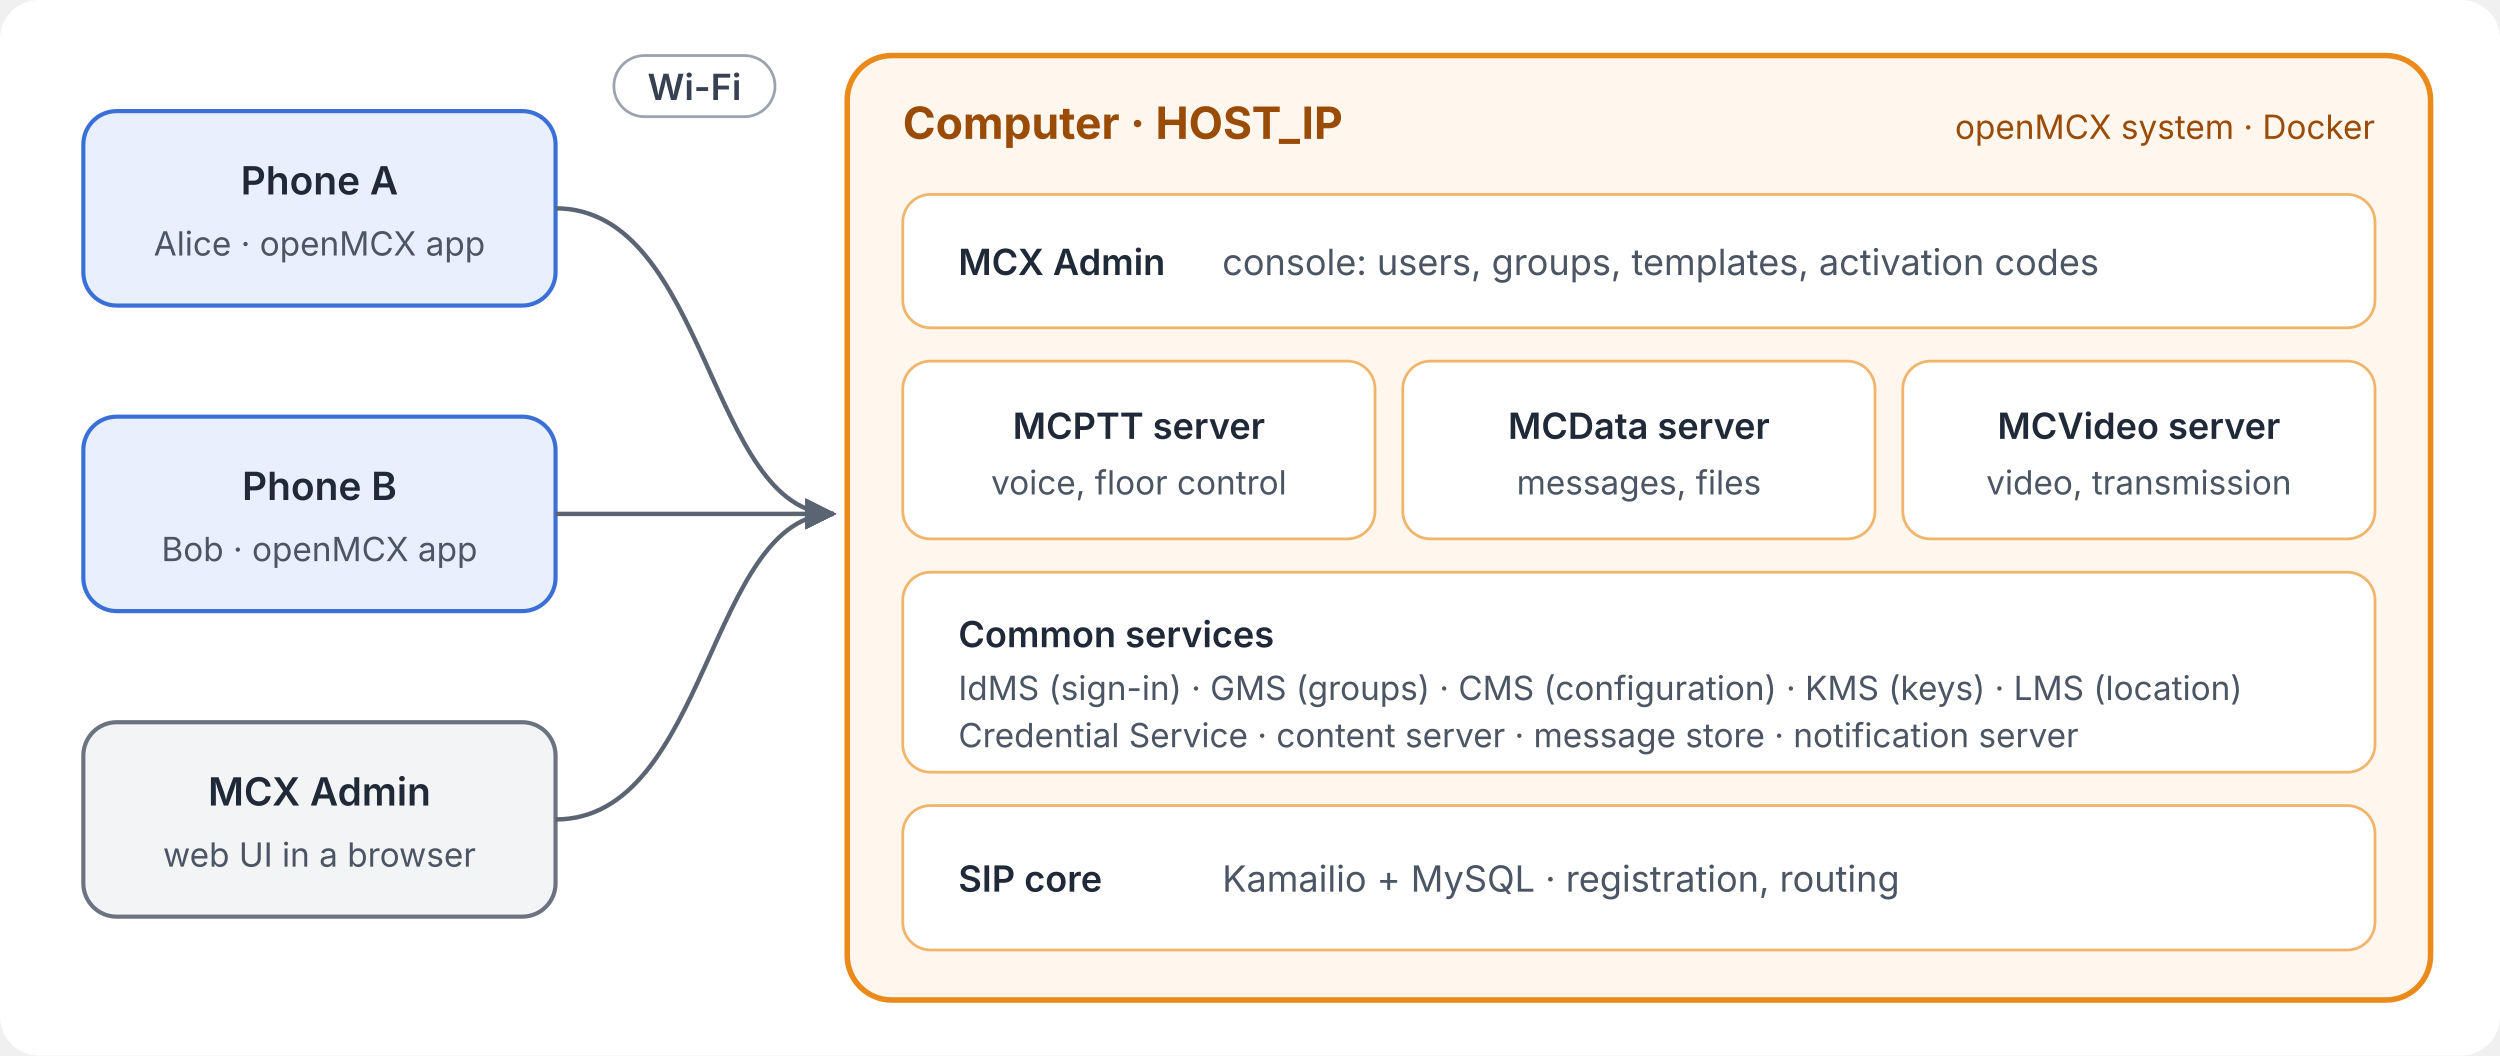
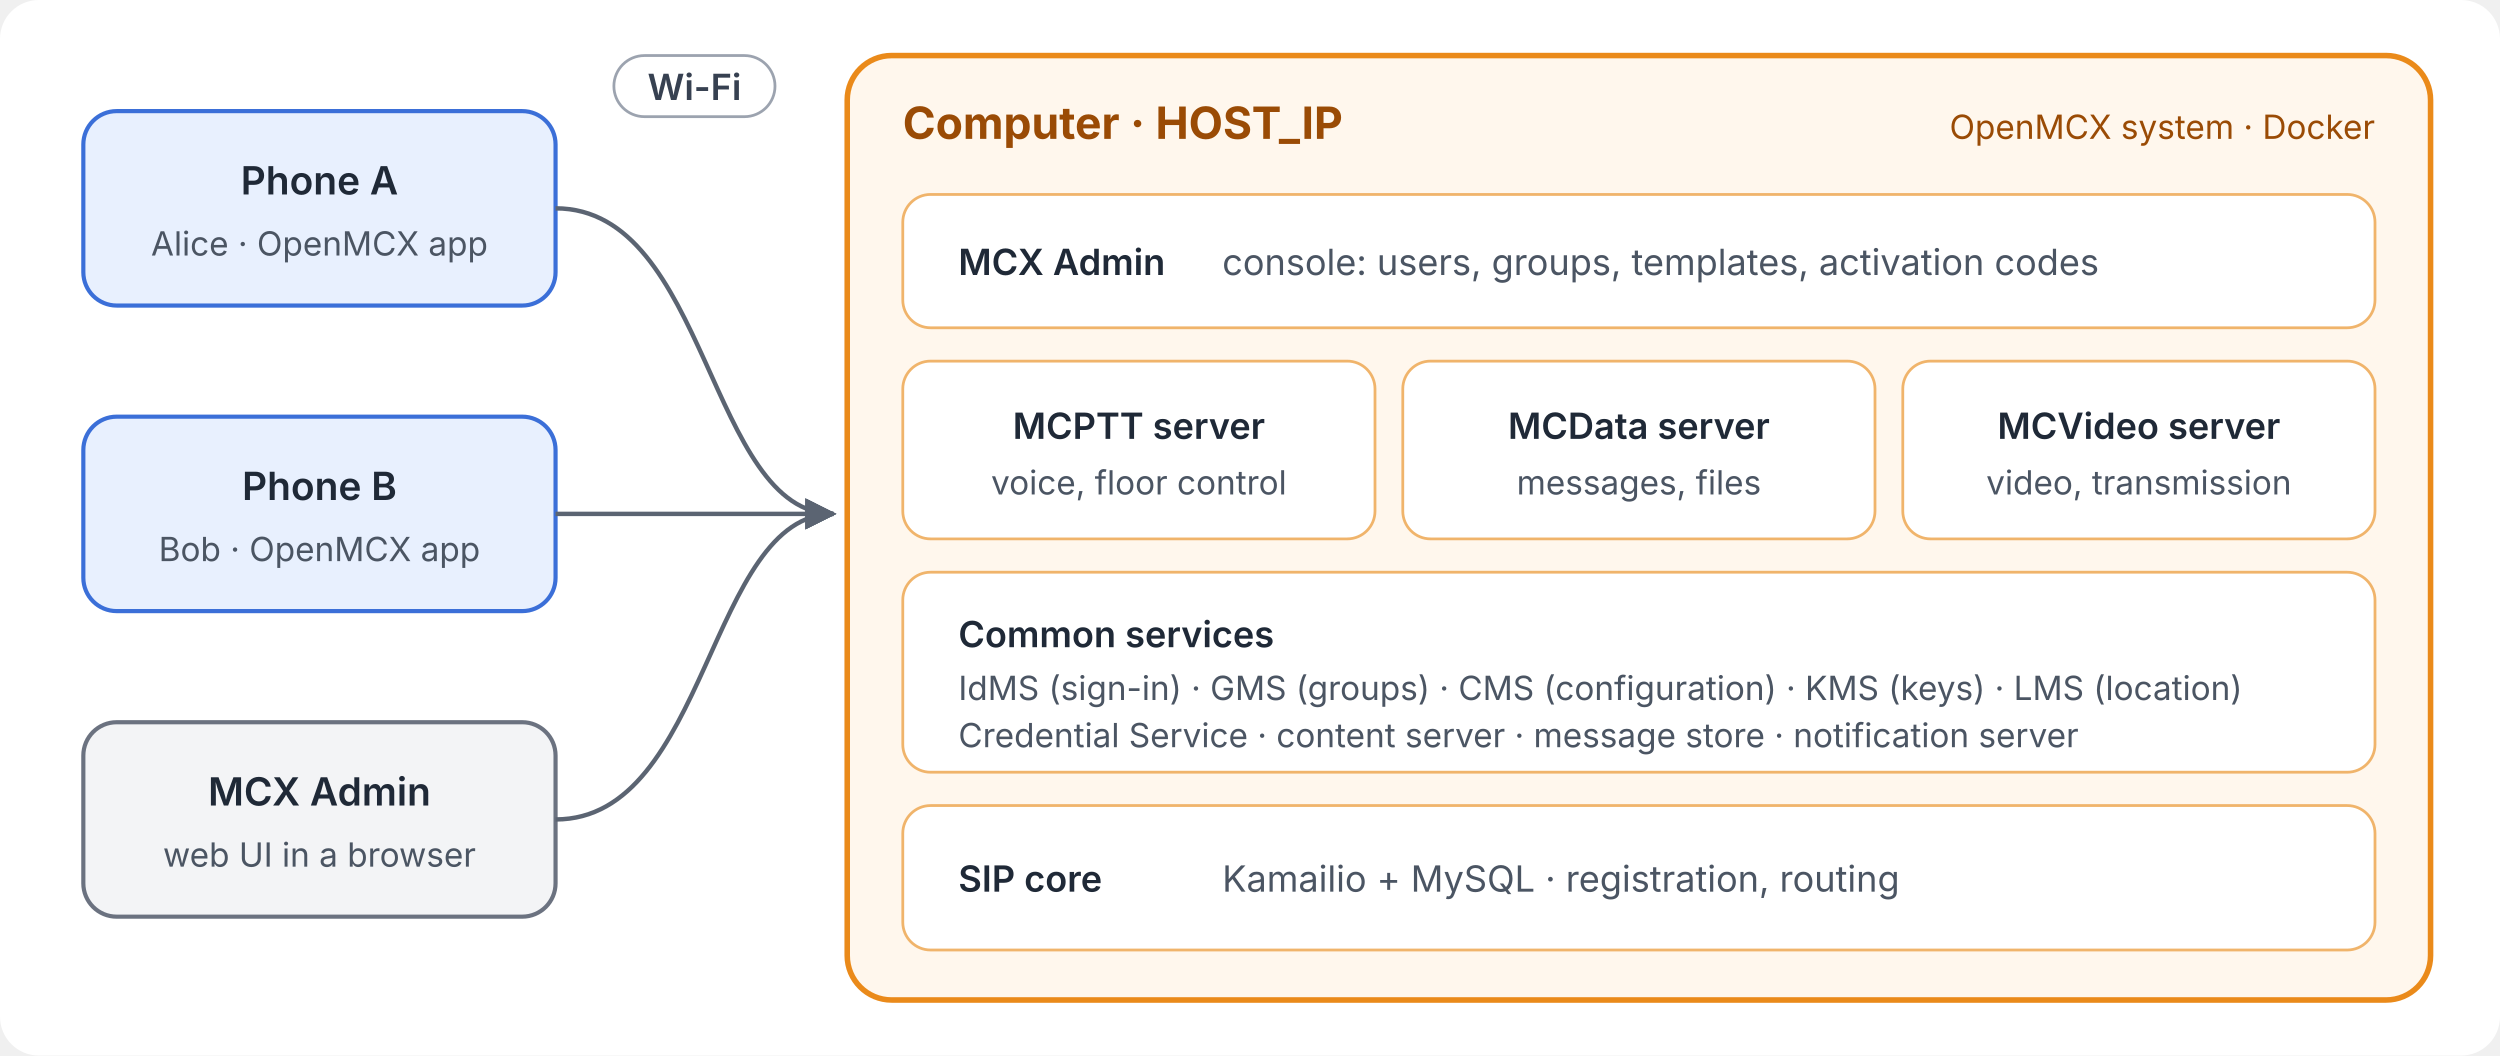
<svg xmlns="http://www.w3.org/2000/svg" width="900" height="380" viewBox="0 0 900 380" font-family="Inter, 'Segoe UI', Helvetica, Arial, sans-serif">
  <defs>
    <marker id="arrow" viewBox="0 0 10 10" refX="9" refY="5" markerWidth="7" markerHeight="7" orient="auto-start-reverse">
      <path d="M0,0 L10,5 L0,10 z" fill="#5b6472" />
    </marker>
  </defs>
  <rect width="900" height="380" rx="14" fill="#ffffff" />
  <g font-size="14" fill="#1f2937">
    <rect x="30" y="40" width="170" height="70" rx="12" fill="#e8f0fe" stroke="#3b6fd8" stroke-width="1.5" />
    <text x="115" y="70" text-anchor="middle" font-weight="600">Phone A</text>
-     <text x="115" y="92" text-anchor="middle" font-size="12" fill="#4b5563">Alice · openMCX app</text>
+     <text x="115" y="92" text-anchor="middle" font-size="12" fill="#4b5563">Alice · OpenMCX app</text>
    <rect x="30" y="150" width="170" height="70" rx="12" fill="#e8f0fe" stroke="#3b6fd8" stroke-width="1.5" />
    <text x="115" y="180" text-anchor="middle" font-weight="600">Phone B</text>
-     <text x="115" y="202" text-anchor="middle" font-size="12" fill="#4b5563">Bob · openMCX app</text>
+     <text x="115" y="202" text-anchor="middle" font-size="12" fill="#4b5563">Bob · OpenMCX app</text>
    <rect x="30" y="260" width="170" height="70" rx="12" fill="#f3f4f6" stroke="#6b7280" stroke-width="1.5" />
    <text x="115" y="290" text-anchor="middle" font-weight="600">MCX Admin</text>
    <text x="115" y="312" text-anchor="middle" font-size="12" fill="#4b5563">web UI in a browser</text>
  </g>
  <g stroke="#5b6472" stroke-width="1.6" fill="none">
    <path d="M200,75 C255,75 255,185 300,185" marker-end="url(#arrow)" />
    <path d="M200,185 L300,185" marker-end="url(#arrow)" />
    <path d="M200,295 C255,295 255,185 300,185" marker-end="url(#arrow)" />
  </g>
  <rect x="221" y="20" width="58" height="22" rx="11" fill="#ffffff" stroke="#9ca3af" />
  <text x="250" y="36" text-anchor="middle" font-size="13" font-weight="600" fill="#374151">Wi-Fi</text>
  <rect x="305" y="20" width="570" height="340" rx="16" fill="#fff7ed" stroke="#ea8a1a" stroke-width="2" />
  <text x="325" y="50" font-size="16" font-weight="700" fill="#9a4b05">Computer · HOST_IP</text>
-   <text x="855" y="50" text-anchor="end" font-size="12" fill="#9a4b05">openMCX system · Docker</text>
+   <text x="855" y="50" text-anchor="end" font-size="12" fill="#9a4b05">OpenMCX system · Docker</text>
  <g font-size="13" fill="#1f2937">
    <rect x="325" y="70" width="530" height="48" rx="10" fill="#ffffff" stroke="#f0b46b" />
    <text x="345" y="99" font-weight="600">MCX Admin</text>
    <text x="440" y="99" fill="#4b5563">console: users, groups, templates, activation codes</text>
    <rect x="325" y="130" width="170" height="64" rx="10" fill="#ffffff" stroke="#f0b46b" />
    <text x="410" y="158" text-anchor="middle" font-weight="600">MCPTT server</text>
    <text x="410" y="178" text-anchor="middle" font-size="12" fill="#4b5563">voice, floor control</text>
    <rect x="505" y="130" width="170" height="64" rx="10" fill="#ffffff" stroke="#f0b46b" />
    <text x="590" y="158" text-anchor="middle" font-weight="600">MCData server</text>
    <text x="590" y="178" text-anchor="middle" font-size="12" fill="#4b5563">messages, files</text>
    <rect x="685" y="130" width="170" height="64" rx="10" fill="#ffffff" stroke="#f0b46b" />
    <text x="770" y="158" text-anchor="middle" font-weight="600">MCVideo server</text>
    <text x="770" y="178" text-anchor="middle" font-size="12" fill="#4b5563">video, transmission</text>
    <rect x="325" y="206" width="530" height="72" rx="10" fill="#ffffff" stroke="#f0b46b" />
    <text x="345" y="233" font-weight="600">Common services</text>
    <text x="345" y="252" fill="#4b5563" font-size="12">IdMS (sign-in) · GMS (groups) · CMS (configuration) · KMS (keys) · LMS (location)</text>
    <text x="345" y="269" fill="#4b5563" font-size="12">Credential Service · content server · message store · notification server</text>
    <rect x="325" y="290" width="530" height="52" rx="10" fill="#ffffff" stroke="#f0b46b" />
    <text x="345" y="321" font-weight="600">SIP core</text>
    <text x="440" y="321" fill="#4b5563">Kamailio + MySQL · registration, routing</text>
  </g>
</svg>
